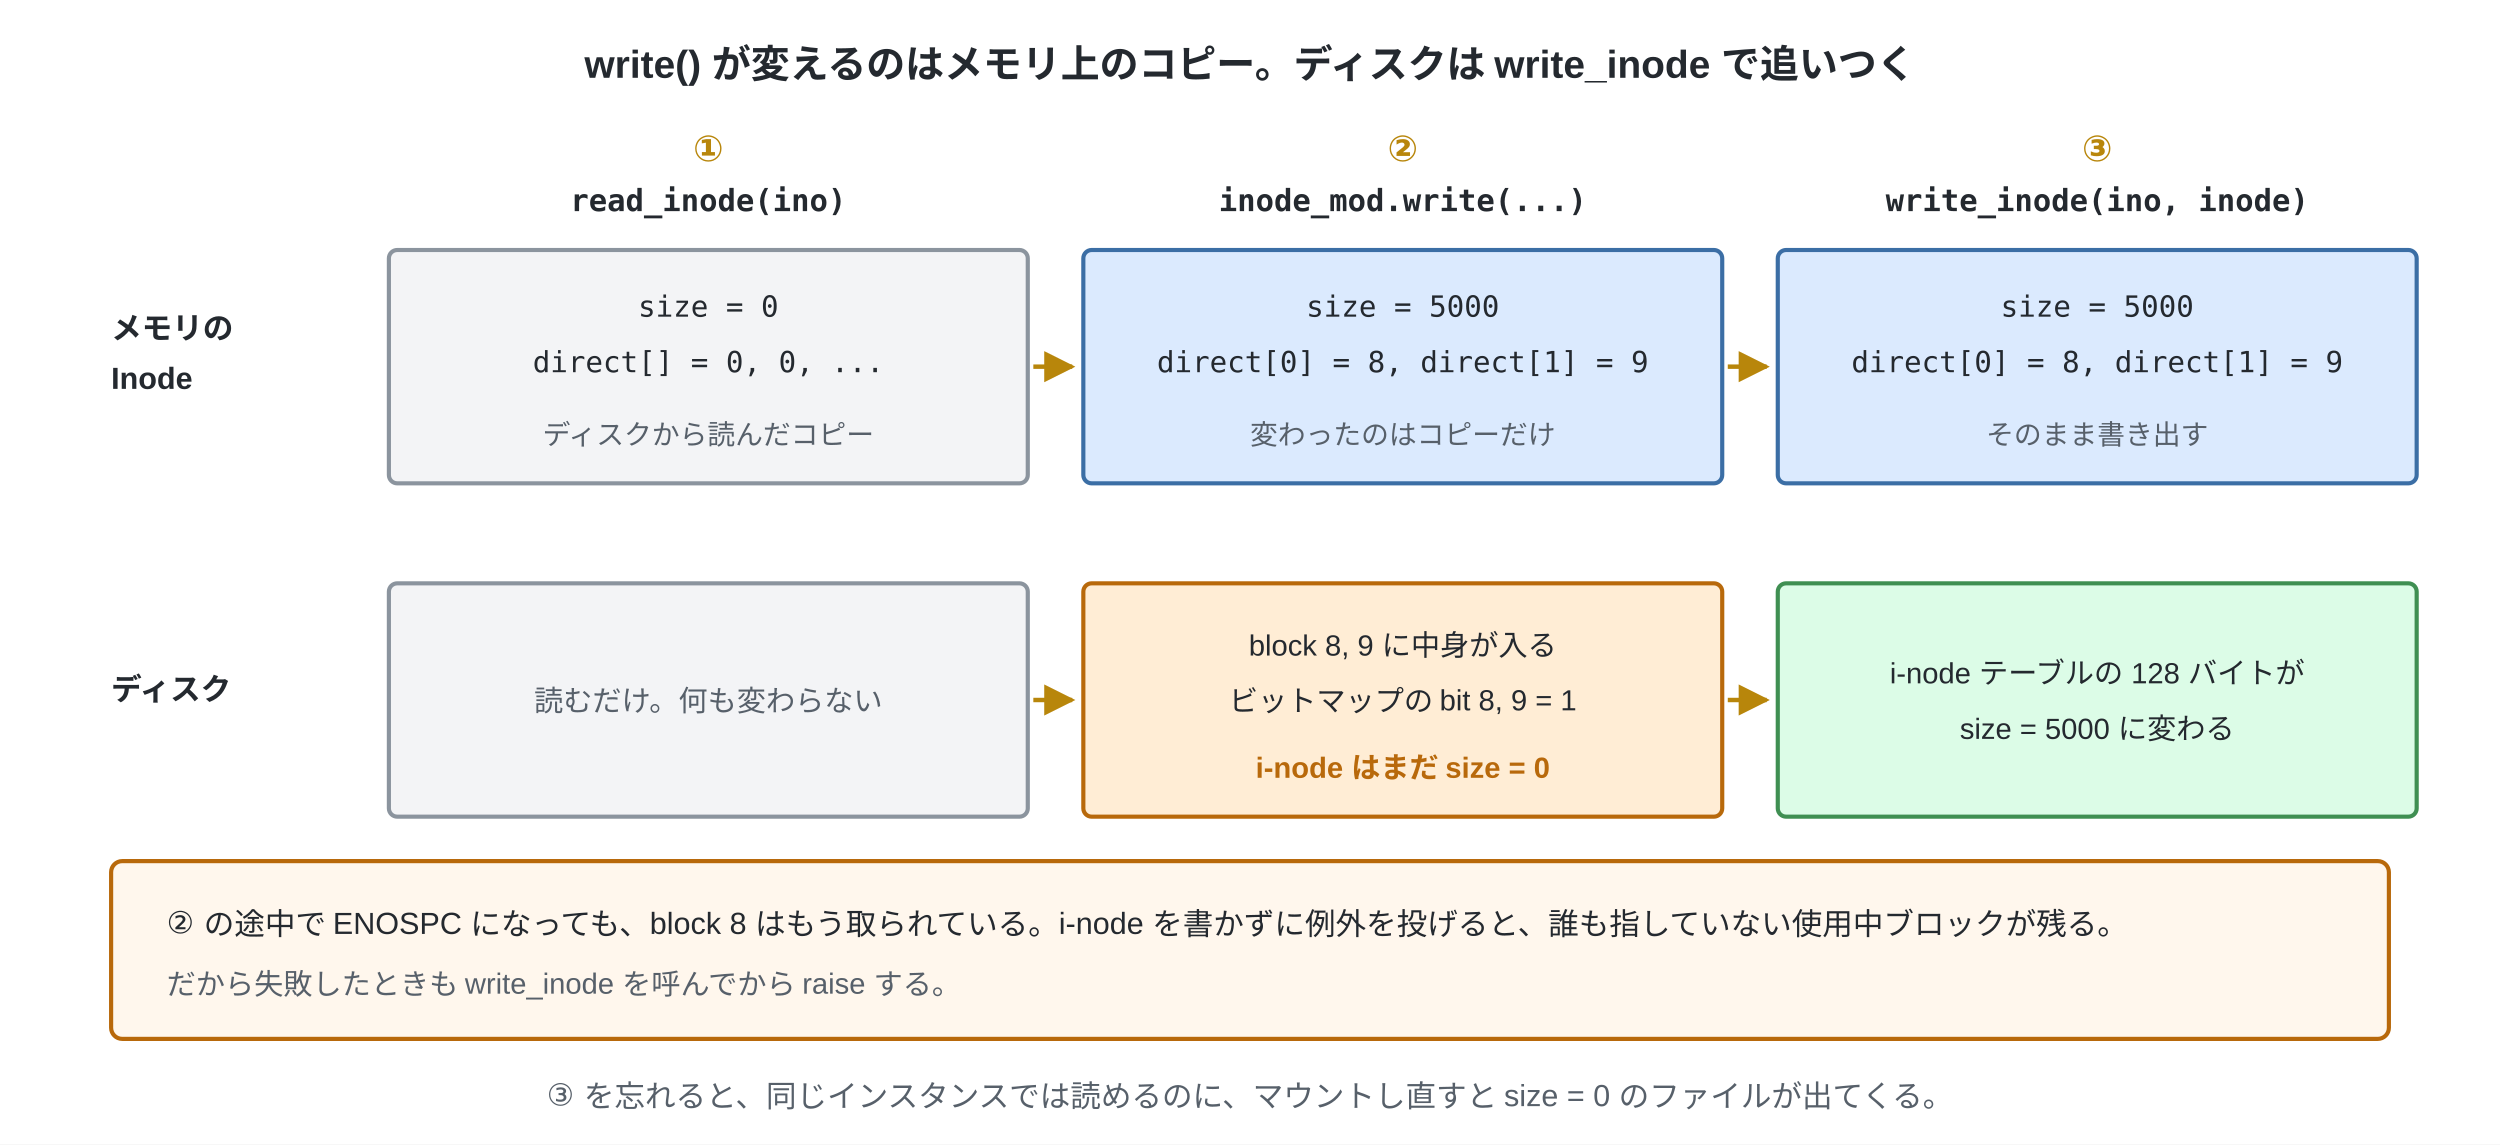
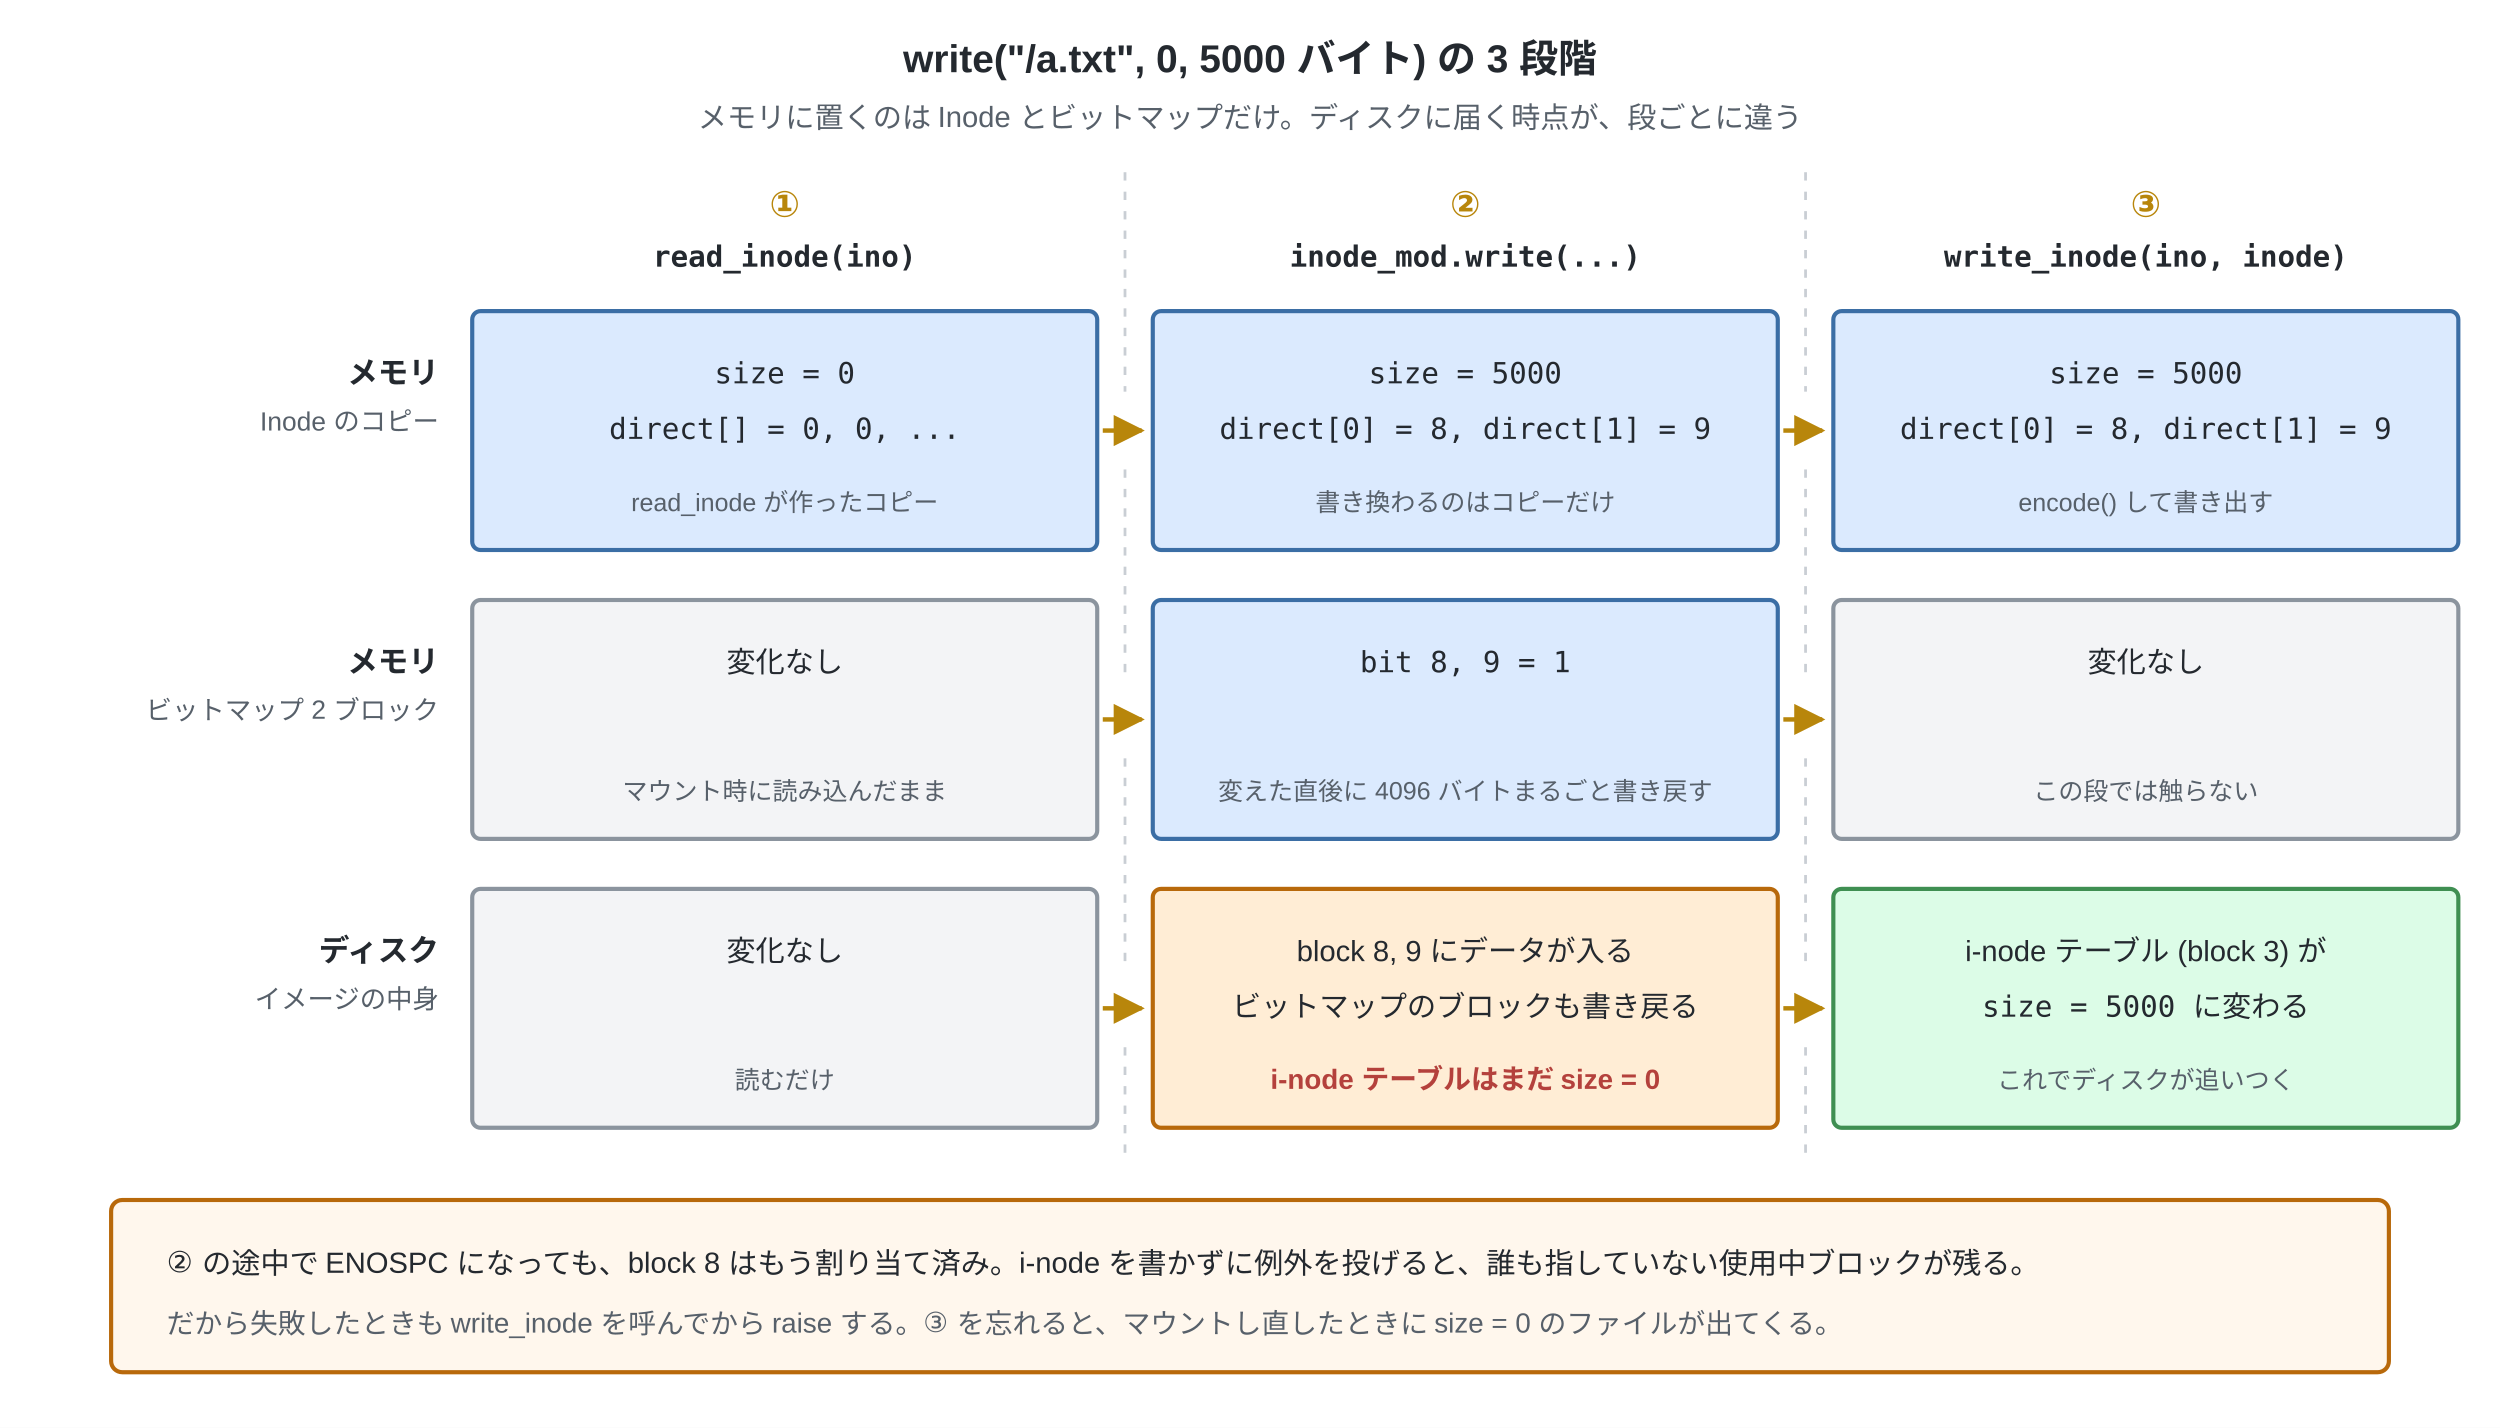
- <svg xmlns="http://www.w3.org/2000/svg" width="900" height="412" viewBox="0 0 900 412" role="img" font-family="Helvetica Neue, Arial, Hiragino Sans, Noto Sans JP, sans-serif">
-   <rect x="0" y="0" width="900" height="412" fill="#ffffff" />
+ <svg xmlns="http://www.w3.org/2000/svg" width="900" height="514" viewBox="0 0 900 514" role="img" font-family="Helvetica Neue, Arial, Hiragino Sans, Noto Sans JP, sans-serif">
+   <rect x="0" y="0" width="900" height="514" fill="#ffffff" />
  <defs>
    <marker id="a" viewBox="0 0 10 10" refX="9" refY="5" markerWidth="7" markerHeight="7" orient="auto-start-reverse">
      <path d="M 0 0 L 10 5 L 0 10 z" fill="#b8860b" />
    </marker>
  </defs>
-   <text x="450" y="28" font-size="14" fill="#24292f" text-anchor="middle" font-family="Helvetica Neue, Arial, Hiragino Sans, Noto Sans JP, sans-serif" font-weight="bold">write() が変えるのはメモリ上のコピー。ディスクは write_inode で追いつく</text>
-   <text x="255" y="58" font-size="13" fill="#b8860b" text-anchor="middle" font-family="Helvetica Neue, Arial, Hiragino Sans, Noto Sans JP, sans-serif" font-weight="bold">①</text>
-   <text x="255" y="76" font-size="11" fill="#24292f" text-anchor="middle" font-family="SFMono-Regular, Menlo, Consolas, monospace" font-weight="bold">read_inode(ino)</text>
-   <text x="505" y="58" font-size="13" fill="#b8860b" text-anchor="middle" font-family="Helvetica Neue, Arial, Hiragino Sans, Noto Sans JP, sans-serif" font-weight="bold">②</text>
-   <text x="505" y="76" font-size="11" fill="#24292f" text-anchor="middle" font-family="SFMono-Regular, Menlo, Consolas, monospace" font-weight="bold">inode_mod.write(...)</text>
-   <text x="755" y="58" font-size="13" fill="#b8860b" text-anchor="middle" font-family="Helvetica Neue, Arial, Hiragino Sans, Noto Sans JP, sans-serif" font-weight="bold">③</text>
-   <text x="755" y="76" font-size="11" fill="#24292f" text-anchor="middle" font-family="SFMono-Regular, Menlo, Consolas, monospace" font-weight="bold">write_inode(ino, inode)</text>
-   <text x="40" y="122" font-size="11" fill="#24292f" text-anchor="start" font-family="Helvetica Neue, Arial, Hiragino Sans, Noto Sans JP, sans-serif" font-weight="bold">メモリの</text>
-   <text x="40" y="140" font-size="11" fill="#24292f" text-anchor="start" font-family="Helvetica Neue, Arial, Hiragino Sans, Noto Sans JP, sans-serif" font-weight="bold">Inode</text>
-   <text x="40" y="252" font-size="11" fill="#24292f" text-anchor="start" font-family="Helvetica Neue, Arial, Hiragino Sans, Noto Sans JP, sans-serif" font-weight="bold">ディスク</text>
-   <rect x="140" y="90" width="230" height="84" rx="3" fill="#f3f4f6" stroke="#8b949e" stroke-width="1.5" />
-   <text x="255" y="114" font-size="10.5" fill="#24292f" text-anchor="middle" font-family="SFMono-Regular, Menlo, Consolas, monospace" font-weight="normal">size = 0</text>
-   <text x="255" y="134" font-size="10.5" fill="#24292f" text-anchor="middle" font-family="SFMono-Regular, Menlo, Consolas, monospace" font-weight="normal">direct[] = 0, 0, ...</text>
-   <text x="255" y="160" font-size="10" fill="#57606a" text-anchor="middle" font-family="Helvetica Neue, Arial, Hiragino Sans, Noto Sans JP, sans-serif" font-weight="normal">ディスクから読んだコピー</text>
-   <rect x="390" y="90" width="230" height="84" rx="3" fill="#dbeafe" stroke="#3b6ea5" stroke-width="1.5" />
-   <text x="505" y="114" font-size="10.5" fill="#24292f" text-anchor="middle" font-family="SFMono-Regular, Menlo, Consolas, monospace" font-weight="normal">size = 5000</text>
-   <text x="505" y="134" font-size="10.5" fill="#24292f" text-anchor="middle" font-family="SFMono-Regular, Menlo, Consolas, monospace" font-weight="normal">direct[0] = 8, direct[1] = 9</text>
-   <text x="505" y="160" font-size="10" fill="#57606a" text-anchor="middle" font-family="Helvetica Neue, Arial, Hiragino Sans, Noto Sans JP, sans-serif" font-weight="normal">変わったのはコピーだけ</text>
-   <rect x="640" y="90" width="230" height="84" rx="3" fill="#dbeafe" stroke="#3b6ea5" stroke-width="1.5" />
-   <text x="755" y="114" font-size="10.5" fill="#24292f" text-anchor="middle" font-family="SFMono-Regular, Menlo, Consolas, monospace" font-weight="normal">size = 5000</text>
-   <text x="755" y="134" font-size="10.5" fill="#24292f" text-anchor="middle" font-family="SFMono-Regular, Menlo, Consolas, monospace" font-weight="normal">direct[0] = 8, direct[1] = 9</text>
-   <text x="755" y="160" font-size="10" fill="#57606a" text-anchor="middle" font-family="Helvetica Neue, Arial, Hiragino Sans, Noto Sans JP, sans-serif" font-weight="normal">そのまま書き出す</text>
-   <rect x="140" y="210" width="230" height="84" rx="3" fill="#f3f4f6" stroke="#8b949e" stroke-width="1.5" />
-   <text x="255" y="256" font-size="10.5" fill="#57606a" text-anchor="middle" font-family="Helvetica Neue, Arial, Hiragino Sans, Noto Sans JP, sans-serif" font-weight="normal">読むだけ。何も変わらない</text>
-   <rect x="390" y="210" width="230" height="84" rx="3" fill="#ffedd5" stroke="#b8690b" stroke-width="1.5" />
-   <text x="505" y="236" font-size="10.5" fill="#24292f" text-anchor="middle" font-family="Helvetica Neue, Arial, Hiragino Sans, Noto Sans JP, sans-serif" font-weight="normal">block 8, 9 に中身が入る</text>
-   <text x="505" y="256" font-size="10.5" fill="#24292f" text-anchor="middle" font-family="Helvetica Neue, Arial, Hiragino Sans, Noto Sans JP, sans-serif" font-weight="normal">ビットマップの bit 8, 9 = 1</text>
-   <text x="505" y="280" font-size="10.5" fill="#b8690b" text-anchor="middle" font-family="Helvetica Neue, Arial, Hiragino Sans, Noto Sans JP, sans-serif" font-weight="bold">i-node はまだ size = 0</text>
-   <rect x="640" y="210" width="230" height="84" rx="3" fill="#dcfce7" stroke="#3f8f52" stroke-width="1.5" />
-   <text x="755" y="246" font-size="10.5" fill="#24292f" text-anchor="middle" font-family="Helvetica Neue, Arial, Hiragino Sans, Noto Sans JP, sans-serif" font-weight="normal">i-node テーブルの 128 バイトが</text>
-   <text x="755" y="266" font-size="10.5" fill="#24292f" text-anchor="middle" font-family="Helvetica Neue, Arial, Hiragino Sans, Noto Sans JP, sans-serif" font-weight="normal">size = 5000 に変わる</text>
-   <path d="M 372 132 L 386 132" stroke="#b8860b" stroke-width="1.6" fill="none" marker-end="url(#a)" />
-   <path d="M 622 132 L 636 132" stroke="#b8860b" stroke-width="1.6" fill="none" marker-end="url(#a)" />
-   <path d="M 372 252 L 386 252" stroke="#b8860b" stroke-width="1.6" fill="none" marker-end="url(#a)" />
-   <path d="M 622 252 L 636 252" stroke="#b8860b" stroke-width="1.6" fill="none" marker-end="url(#a)" />
-   <rect x="40" y="310" width="820" height="64" rx="4" fill="#fff7ed" stroke="#b8690b" stroke-width="1.5" />
-   <text x="60" y="336" font-size="11" fill="#24292f" text-anchor="start" font-family="Helvetica Neue, Arial, Hiragino Sans, Noto Sans JP, sans-serif" font-weight="normal">② の途中で ENOSPC になっても、block 8 はもう取られている。i-node を書かずに例外を投げると、誰も指していない使用中ブロックが残る。</text>
-   <text x="60" y="358" font-size="10.5" fill="#57606a" text-anchor="start" font-family="Helvetica Neue, Arial, Hiragino Sans, Noto Sans JP, sans-serif" font-weight="normal">だから失敗したときも write_inode を呼んでから raise する。</text>
-   <text x="450" y="398" font-size="11" fill="#57606a" text-anchor="middle" font-family="Helvetica Neue, Arial, Hiragino Sans, Noto Sans JP, sans-serif" font-weight="normal">③ を忘れると、同じインスタンスでは読めるのに、マウントし直すと size = 0 のファイルが出てくる。</text>
+   <text x="450.0" y="26" font-size="14" fill="#24292f" text-anchor="middle" font-family="Helvetica Neue, Arial, Hiragino Sans, Noto Sans JP, sans-serif" font-weight="bold">write("/a.txt", 0, 5000 バイト) の 3 段階</text>
+   <text x="450.0" y="46" font-size="10.5" fill="#57606a" text-anchor="middle" font-family="Helvetica Neue, Arial, Hiragino Sans, Noto Sans JP, sans-serif" font-weight="normal">メモリに置くのは Inode とビットマップだけ。ディスクに届く時点が、段ごとに違う</text>
+   <text x="282.5" y="78" font-size="13" fill="#b8860b" text-anchor="middle" font-family="Helvetica Neue, Arial, Hiragino Sans, Noto Sans JP, sans-serif" font-weight="bold">①</text>
+   <text x="282.5" y="96" font-size="10.5" fill="#24292f" text-anchor="middle" font-family="SFMono-Regular, Menlo, Consolas, monospace" font-weight="bold">read_inode(ino)</text>
+   <text x="527.5" y="78" font-size="13" fill="#b8860b" text-anchor="middle" font-family="Helvetica Neue, Arial, Hiragino Sans, Noto Sans JP, sans-serif" font-weight="bold">②</text>
+   <text x="527.5" y="96" font-size="10.5" fill="#24292f" text-anchor="middle" font-family="SFMono-Regular, Menlo, Consolas, monospace" font-weight="bold">inode_mod.write(...)</text>
+   <text x="772.5" y="78" font-size="13" fill="#b8860b" text-anchor="middle" font-family="Helvetica Neue, Arial, Hiragino Sans, Noto Sans JP, sans-serif" font-weight="bold">③</text>
+   <text x="772.5" y="96" font-size="10.5" fill="#24292f" text-anchor="middle" font-family="SFMono-Regular, Menlo, Consolas, monospace" font-weight="bold">write_inode(ino, inode)</text>
+   <text x="158" y="138" font-size="11" fill="#24292f" text-anchor="end" font-family="Helvetica Neue, Arial, Hiragino Sans, Noto Sans JP, sans-serif" font-weight="bold">メモリ</text>
+   <text x="158" y="155" font-size="9.5" fill="#57606a" text-anchor="end" font-family="Helvetica Neue, Arial, Hiragino Sans, Noto Sans JP, sans-serif" font-weight="normal">Inode のコピー</text>
+   <rect x="170" y="112" width="225" height="86" rx="3" fill="#dbeafe" stroke="#3b6ea5" stroke-width="1.5" />
+   <text x="282.5" y="138" font-size="10.5" fill="#24292f" text-anchor="middle" font-family="SFMono-Regular, Menlo, Consolas, monospace" font-weight="normal">size = 0</text>
+   <text x="282.5" y="158" font-size="10.5" fill="#24292f" text-anchor="middle" font-family="SFMono-Regular, Menlo, Consolas, monospace" font-weight="normal">direct[] = 0, 0, ...</text>
+   <text x="282.5" y="184" font-size="9" fill="#57606a" text-anchor="middle" font-family="Helvetica Neue, Arial, Hiragino Sans, Noto Sans JP, sans-serif" font-weight="normal">read_inode が作ったコピー</text>
+   <rect x="415" y="112" width="225" height="86" rx="3" fill="#dbeafe" stroke="#3b6ea5" stroke-width="1.5" />
+   <text x="527.5" y="138" font-size="10.5" fill="#24292f" text-anchor="middle" font-family="SFMono-Regular, Menlo, Consolas, monospace" font-weight="normal">size = 5000</text>
+   <text x="527.5" y="158" font-size="10.5" fill="#24292f" text-anchor="middle" font-family="SFMono-Regular, Menlo, Consolas, monospace" font-weight="normal">direct[0] = 8, direct[1] = 9</text>
+   <text x="527.5" y="184" font-size="9" fill="#57606a" text-anchor="middle" font-family="Helvetica Neue, Arial, Hiragino Sans, Noto Sans JP, sans-serif" font-weight="normal">書き換わるのはコピーだけ</text>
+   <rect x="660" y="112" width="225" height="86" rx="3" fill="#dbeafe" stroke="#3b6ea5" stroke-width="1.5" />
+   <text x="772.5" y="138" font-size="10.5" fill="#24292f" text-anchor="middle" font-family="SFMono-Regular, Menlo, Consolas, monospace" font-weight="normal">size = 5000</text>
+   <text x="772.5" y="158" font-size="10.5" fill="#24292f" text-anchor="middle" font-family="SFMono-Regular, Menlo, Consolas, monospace" font-weight="normal">direct[0] = 8, direct[1] = 9</text>
+   <text x="772.5" y="184" font-size="9" fill="#57606a" text-anchor="middle" font-family="Helvetica Neue, Arial, Hiragino Sans, Noto Sans JP, sans-serif" font-weight="normal">encode() して書き出す</text>
+   <text x="158" y="242" font-size="11" fill="#24292f" text-anchor="end" font-family="Helvetica Neue, Arial, Hiragino Sans, Noto Sans JP, sans-serif" font-weight="bold">メモリ</text>
+   <text x="158" y="259" font-size="9.5" fill="#57606a" text-anchor="end" font-family="Helvetica Neue, Arial, Hiragino Sans, Noto Sans JP, sans-serif" font-weight="normal">ビットマップ 2 ブロック</text>
+   <rect x="170" y="216" width="225" height="86" rx="3" fill="#f3f4f6" stroke="#8b949e" stroke-width="1.5" />
+   <text x="282.5" y="242" font-size="10.5" fill="#24292f" text-anchor="middle" font-family="Helvetica Neue, Arial, Hiragino Sans, Noto Sans JP, sans-serif" font-weight="normal">変化なし</text>
+   <text x="282.5" y="288" font-size="9" fill="#57606a" text-anchor="middle" font-family="Helvetica Neue, Arial, Hiragino Sans, Noto Sans JP, sans-serif" font-weight="normal">マウント時に読み込んだまま</text>
+   <rect x="415" y="216" width="225" height="86" rx="3" fill="#dbeafe" stroke="#3b6ea5" stroke-width="1.5" />
+   <text x="527.5" y="242" font-size="10.5" fill="#24292f" text-anchor="middle" font-family="SFMono-Regular, Menlo, Consolas, monospace" font-weight="normal">bit 8, 9 = 1</text>
+   <text x="527.5" y="288" font-size="9" fill="#57606a" text-anchor="middle" font-family="Helvetica Neue, Arial, Hiragino Sans, Noto Sans JP, sans-serif" font-weight="normal">変えた直後に 4096 バイトまるごと書き戻す</text>
+   <rect x="660" y="216" width="225" height="86" rx="3" fill="#f3f4f6" stroke="#8b949e" stroke-width="1.5" />
+   <text x="772.5" y="242" font-size="10.5" fill="#24292f" text-anchor="middle" font-family="Helvetica Neue, Arial, Hiragino Sans, Noto Sans JP, sans-serif" font-weight="normal">変化なし</text>
+   <text x="772.5" y="288" font-size="9" fill="#57606a" text-anchor="middle" font-family="Helvetica Neue, Arial, Hiragino Sans, Noto Sans JP, sans-serif" font-weight="normal">この段では触らない</text>
+   <text x="158" y="346" font-size="11" fill="#24292f" text-anchor="end" font-family="Helvetica Neue, Arial, Hiragino Sans, Noto Sans JP, sans-serif" font-weight="bold">ディスク</text>
+   <text x="158" y="363" font-size="9.5" fill="#57606a" text-anchor="end" font-family="Helvetica Neue, Arial, Hiragino Sans, Noto Sans JP, sans-serif" font-weight="normal">イメージの中身</text>
+   <rect x="170" y="320" width="225" height="86" rx="3" fill="#f3f4f6" stroke="#8b949e" stroke-width="1.5" />
+   <text x="282.5" y="346" font-size="10.5" fill="#24292f" text-anchor="middle" font-family="Helvetica Neue, Arial, Hiragino Sans, Noto Sans JP, sans-serif" font-weight="normal">変化なし</text>
+   <text x="282.5" y="392" font-size="9" fill="#57606a" text-anchor="middle" font-family="Helvetica Neue, Arial, Hiragino Sans, Noto Sans JP, sans-serif" font-weight="normal">読むだけ</text>
+   <rect x="415" y="320" width="225" height="86" rx="3" fill="#ffedd5" stroke="#b8690b" stroke-width="1.5" />
+   <text x="527.5" y="346" font-size="10.5" fill="#24292f" text-anchor="middle" font-family="Helvetica Neue, Arial, Hiragino Sans, Noto Sans JP, sans-serif" font-weight="normal">block 8, 9 にデータが入る</text>
+   <text x="527.5" y="366" font-size="10.5" fill="#24292f" text-anchor="middle" font-family="Helvetica Neue, Arial, Hiragino Sans, Noto Sans JP, sans-serif" font-weight="normal">ビットマップのブロックも書き戻る</text>
+   <text x="527.5" y="392" font-size="10" fill="#b4413c" text-anchor="middle" font-family="Helvetica Neue, Arial, Hiragino Sans, Noto Sans JP, sans-serif" font-weight="bold">i-node テーブルはまだ size = 0</text>
+   <rect x="660" y="320" width="225" height="86" rx="3" fill="#dcfce7" stroke="#3f8f52" stroke-width="1.5" />
+   <text x="772.5" y="346" font-size="10.5" fill="#24292f" text-anchor="middle" font-family="Helvetica Neue, Arial, Hiragino Sans, Noto Sans JP, sans-serif" font-weight="normal">i-node テーブル (block 3) が</text>
+   <text x="772.5" y="366" font-size="10.5" fill="#24292f" text-anchor="middle" font-family="SFMono-Regular, Menlo, Consolas, monospace" font-weight="normal">size = 5000 に変わる</text>
+   <text x="772.5" y="392" font-size="9" fill="#57606a" text-anchor="middle" font-family="Helvetica Neue, Arial, Hiragino Sans, Noto Sans JP, sans-serif" font-weight="normal">これでディスクが追いつく</text>
+   <path d="M 397 155.0 L 411 155.0" stroke="#b8860b" stroke-width="1.6" fill="none" marker-end="url(#a)" />
+   <path d="M 642 155.0 L 656 155.0" stroke="#b8860b" stroke-width="1.6" fill="none" marker-end="url(#a)" />
+   <path d="M 397 259.0 L 411 259.0" stroke="#b8860b" stroke-width="1.6" fill="none" marker-end="url(#a)" />
+   <path d="M 642 259.0 L 656 259.0" stroke="#b8860b" stroke-width="1.6" fill="none" marker-end="url(#a)" />
+   <path d="M 397 363.0 L 411 363.0" stroke="#b8860b" stroke-width="1.6" fill="none" marker-end="url(#a)" />
+   <path d="M 642 363.0 L 656 363.0" stroke="#b8860b" stroke-width="1.6" fill="none" marker-end="url(#a)" />
+   <path d="M 405.0 62 L 405.0 141.0" stroke="#c9ced4" stroke-width="1" stroke-dasharray="3 4" fill="none" />
+   <path d="M 405.0 169.0 L 405.0 245.0" stroke="#c9ced4" stroke-width="1" stroke-dasharray="3 4" fill="none" />
+   <path d="M 405.0 273.0 L 405.0 349.0" stroke="#c9ced4" stroke-width="1" stroke-dasharray="3 4" fill="none" />
+   <path d="M 405.0 377.0 L 405.0 416" stroke="#c9ced4" stroke-width="1" stroke-dasharray="3 4" fill="none" />
+   <path d="M 650.0 62 L 650.0 141.0" stroke="#c9ced4" stroke-width="1" stroke-dasharray="3 4" fill="none" />
+   <path d="M 650.0 169.0 L 650.0 245.0" stroke="#c9ced4" stroke-width="1" stroke-dasharray="3 4" fill="none" />
+   <path d="M 650.0 273.0 L 650.0 349.0" stroke="#c9ced4" stroke-width="1" stroke-dasharray="3 4" fill="none" />
+   <path d="M 650.0 377.0 L 650.0 416" stroke="#c9ced4" stroke-width="1" stroke-dasharray="3 4" fill="none" />
+   <rect x="40" y="432" width="820" height="62" rx="4" fill="#fff7ed" stroke="#b8690b" stroke-width="1.5" />
+   <text x="60" y="458" font-size="10.5" fill="#24292f" text-anchor="start" font-family="Helvetica Neue, Arial, Hiragino Sans, Noto Sans JP, sans-serif" font-weight="normal">② の途中で ENOSPC になっても、block 8 はもう割り当て済み。i-node を書かずに例外を投げると、誰も指していない使用中ブロックが残る。</text>
+   <text x="60" y="480" font-size="10" fill="#57606a" text-anchor="start" font-family="Helvetica Neue, Arial, Hiragino Sans, Noto Sans JP, sans-serif" font-weight="normal">だから失敗したときも write_inode を呼んでから raise する。③ を忘れると、マウントし直したときに size = 0 のファイルが出てくる。</text>
</svg>
